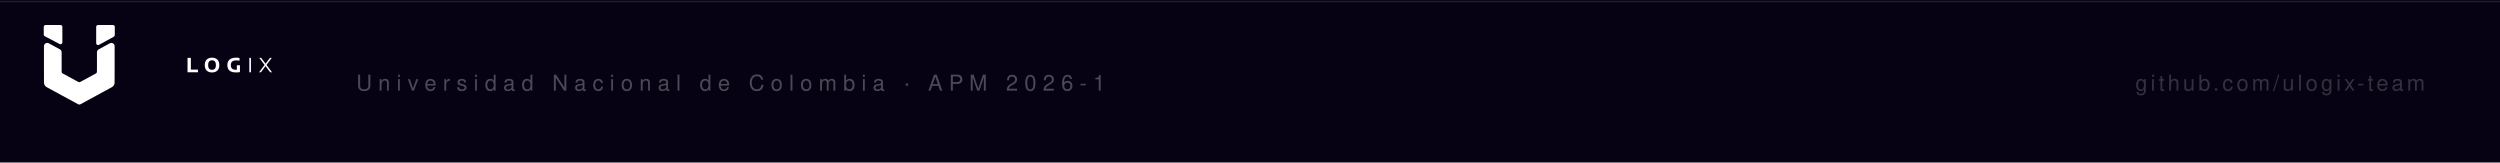
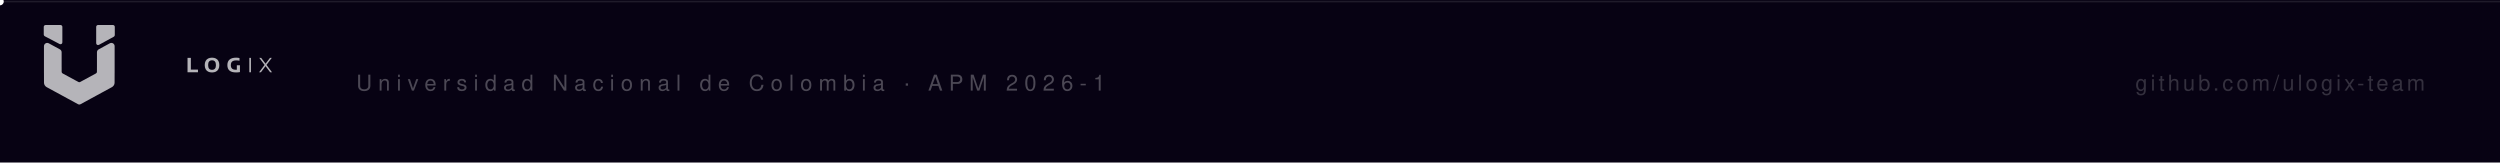
<svg xmlns="http://www.w3.org/2000/svg" width="800" height="52" viewBox="0 0 800 52" fill="none">
  <rect width="800" height="52" fill="#070213" />
  <line x1="0" y1="0.5" x2="800" y2="0.5" stroke="white" stroke-width="0.5" opacity="0.1" />
+   <circle cy="0.5" r="1.2" fill="white">
+     <animateMotion dur="8s" repeatCount="indefinite" path="M0,0 L800,0" />
+     <animate attributeName="opacity" values="0;0.4;0.4;0" dur="8s" keyTimes="0;0.03;0.97;1" repeatCount="indefinite" />
+   </circle>
  <g transform="translate(-22.10,-22.78) scale(0.38)">
-     <path d="M139.797 116.384L139.782 120.296C139.782 120.349 139.782 120.395 139.775 120.448C139.775 120.553 139.752 120.652 139.729 120.75C139.684 120.932 139.623 121.098 139.517 121.257C139.487 121.295 139.457 121.333 139.427 121.371C139.306 121.514 139.169 121.651 139.003 121.749C138.988 121.757 138.98 121.772 138.965 121.779C135.076 123.906 131.179 126.009 127.274 128.113L125.564 129.029C125.367 129.135 125.147 129.188 124.928 129.188C124.709 129.188 124.489 129.135 124.292 129.029L122.582 128.113C118.678 126.017 114.773 123.906 110.891 121.779C110.876 121.779 110.868 121.764 110.853 121.749C110.687 121.651 110.55 121.522 110.429 121.371C110.399 121.333 110.361 121.295 110.339 121.257C110.24 121.106 110.172 120.932 110.127 120.75C110.104 120.652 110.081 120.553 110.081 120.448C110.081 120.402 110.074 120.349 110.074 120.296V116.384H110.059V103.944C110.059 102.937 109.506 102.006 108.621 101.522L99.238 96.422C97.406 95.423 95.174 96.755 95.174 98.843V121.242C95.174 121.333 95.189 121.424 95.189 121.514C95.189 121.711 95.189 121.908 95.189 122.097C95.189 124.034 95.189 125.964 95.204 127.894C95.204 128.446 95.204 128.998 95.204 129.551C95.204 129.551 95.204 129.551 95.204 129.558C95.204 129.695 95.242 129.823 95.257 129.959C95.28 130.209 95.295 130.459 95.356 130.693C95.431 130.981 95.568 131.246 95.704 131.503C95.742 131.579 95.757 131.662 95.802 131.738C95.855 131.821 95.931 131.889 95.984 131.972C96.355 132.517 96.831 132.986 97.429 133.319C103.415 136.611 109.438 139.872 115.462 143.126C118.322 144.677 121.167 146.244 124.035 147.788C124.315 147.939 124.625 148.007 124.928 147.999C125.238 147.999 125.541 147.939 125.821 147.788C128.681 146.244 131.527 144.677 134.387 143.126C140.418 139.872 146.441 136.603 152.435 133.312C153.032 132.986 153.509 132.51 153.88 131.965C153.933 131.881 154.009 131.821 154.062 131.73C154.107 131.654 154.122 131.571 154.16 131.496C154.296 131.238 154.425 130.973 154.508 130.686C154.576 130.451 154.584 130.194 154.606 129.952C154.621 129.816 154.659 129.695 154.659 129.558C154.659 129.558 154.659 129.551 154.659 129.543C154.659 128.991 154.659 128.438 154.659 127.886C154.674 125.949 154.674 124.019 154.674 122.09C154.674 121.893 154.674 121.696 154.674 121.507C154.674 121.416 154.69 121.325 154.69 121.234V98.836C154.69 96.747 152.457 95.423 150.626 96.414L141.243 101.515C140.357 101.999 139.805 102.922 139.805 103.936V116.376" fill="white" />
-     <path d="M95.84 90.459L108.379 97.035C109.423 97.58 110.672 96.823 110.672 95.65V82.574C110.672 81.711 109.968 81.008 109.105 81.008H96.566C95.704 81.008 95 81.711 95 82.574V89.082C95 89.664 95.325 90.202 95.84 90.466V90.459Z" fill="white" />
-     <path d="M153.259 81H140.721C139.858 81 139.154 81.704 139.154 82.566V96.339C139.154 97.527 140.433 98.283 141.47 97.716L154.009 90.86C154.508 90.588 154.826 90.058 154.826 89.483V82.566C154.826 81.704 154.122 81 153.259 81Z" fill="white" />
+     <path d="M139.797 116.384L139.782 120.296C139.782 120.349 139.782 120.395 139.775 120.448C139.775 120.553 139.752 120.652 139.729 120.75C139.684 120.932 139.623 121.098 139.517 121.257C139.487 121.295 139.457 121.333 139.427 121.371C139.306 121.514 139.169 121.651 139.003 121.749C138.988 121.757 138.98 121.772 138.965 121.779C135.076 123.906 131.179 126.009 127.274 128.113L125.564 129.029C125.367 129.135 125.147 129.188 124.928 129.188C124.709 129.188 124.489 129.135 124.292 129.029L122.582 128.113C118.678 126.017 114.773 123.906 110.891 121.779C110.876 121.779 110.868 121.764 110.853 121.749C110.687 121.651 110.55 121.522 110.429 121.371C110.399 121.333 110.361 121.295 110.339 121.257C110.24 121.106 110.172 120.932 110.127 120.75C110.104 120.652 110.081 120.553 110.081 120.448C110.081 120.402 110.074 120.349 110.074 120.296V116.384H110.059V103.944C110.059 102.937 109.506 102.006 108.621 101.522L99.238 96.422C97.406 95.423 95.174 96.755 95.174 98.843V121.242C95.174 121.333 95.189 121.424 95.189 121.514C95.189 121.711 95.189 121.908 95.189 122.097C95.189 124.034 95.189 125.964 95.204 127.894C95.204 128.446 95.204 128.998 95.204 129.551C95.204 129.551 95.204 129.551 95.204 129.558C95.204 129.695 95.242 129.823 95.257 129.959C95.28 130.209 95.295 130.459 95.356 130.693C95.431 130.981 95.568 131.246 95.704 131.503C95.742 131.579 95.757 131.662 95.802 131.738C95.855 131.821 95.931 131.889 95.984 131.972C96.355 132.517 96.831 132.986 97.429 133.319C103.415 136.611 109.438 139.872 115.462 143.126C118.322 144.677 121.167 146.244 124.035 147.788C124.315 147.939 124.625 148.007 124.928 147.999C125.238 147.999 125.541 147.939 125.821 147.788C128.681 146.244 131.527 144.677 134.387 143.126C140.418 139.872 146.441 136.603 152.435 133.312C153.032 132.986 153.509 132.51 153.88 131.965C153.933 131.881 154.009 131.821 154.062 131.73C154.107 131.654 154.122 131.571 154.16 131.496C154.296 131.238 154.425 130.973 154.508 130.686C154.576 130.451 154.584 130.194 154.606 129.952C154.621 129.816 154.659 129.695 154.659 129.558C154.659 129.558 154.659 129.551 154.659 129.543C154.659 128.991 154.659 128.438 154.659 127.886C154.674 125.949 154.674 124.019 154.674 122.09C154.674 121.893 154.674 121.696 154.674 121.507C154.674 121.416 154.69 121.325 154.69 121.234V98.836C154.69 96.747 152.457 95.423 150.626 96.414L141.243 101.515C140.357 101.999 139.805 102.922 139.805 103.936V116.376" fill="white" opacity="0.7" />
+     <path d="M95.84 90.459L108.379 97.035C109.423 97.58 110.672 96.823 110.672 95.65V82.574C110.672 81.711 109.968 81.008 109.105 81.008H96.566C95.704 81.008 95 81.711 95 82.574V89.082C95 89.664 95.325 90.202 95.84 90.466V90.459Z" fill="white" opacity="0.7" />
+     <path d="M153.259 81H140.721C139.858 81 139.154 81.704 139.154 82.566V96.339C139.154 97.527 140.433 98.283 141.47 97.716L154.009 90.86C154.508 90.588 154.826 90.058 154.826 89.483V82.566C154.826 81.704 154.122 81 153.259 81Z" fill="white" opacity="0.7" />
  </g>
  <g transform="translate(5.48,-10.93) scale(0.26)">
-     <path d="M209.728 131V113.24H213.832V127.712H222.58V131H209.728ZM239.881 131.228C238.033 131.228 236.437 130.884 235.093 130.196C233.749 129.508 232.713 128.484 231.985 127.124C231.257 125.756 230.893 124.088 230.893 122.12C230.893 120.152 231.257 118.488 231.985 117.128C232.713 115.76 233.749 114.732 235.093 114.044C236.437 113.356 238.033 113.012 239.881 113.012C241.729 113.012 243.325 113.36 244.669 114.056C246.013 114.744 247.049 115.772 247.777 117.14C248.505 118.5 248.869 120.16 248.869 122.12C248.869 124.08 248.505 125.744 247.777 127.112C247.049 128.472 246.009 129.5 244.657 130.196C243.313 130.884 241.721 131.228 239.881 131.228ZM239.881 127.976C241.433 127.976 242.621 127.504 243.445 126.56C244.269 125.616 244.681 124.164 244.681 122.204C244.681 120.172 244.265 118.676 243.433 117.716C242.609 116.748 241.425 116.264 239.881 116.264C238.345 116.264 237.161 116.736 236.329 117.68C235.497 118.616 235.081 120.068 235.081 122.036C235.081 124.092 235.489 125.596 236.305 126.548C237.129 127.5 238.321 127.976 239.881 127.976ZM274.245 122.36V130.784C272.581 131.064 271.005 131.204 269.517 131.204C265.909 131.204 263.213 130.456 261.429 128.96C259.645 127.464 258.753 125.204 258.753 122.18C258.745 119.18 259.653 116.904 261.477 115.352C263.309 113.792 265.981 113.012 269.493 113.012C270.933 113.012 272.329 113.16 273.681 113.456V116.78C272.433 116.492 271.141 116.348 269.805 116.348C268.237 116.356 266.953 116.564 265.953 116.972C264.961 117.38 264.221 118.016 263.733 118.88C263.253 119.744 263.013 120.864 263.013 122.24C263.013 124.144 263.521 125.564 264.537 126.5C265.561 127.428 267.133 127.892 269.253 127.892C269.645 127.892 270.033 127.88 270.417 127.856V122.36H274.245ZM285.782 131V113.24H287.786V131H285.782ZM306.942 121.916L313.722 131H311.418L305.73 123.428L300.054 131H297.774L304.554 121.952L298.014 113.24H300.33L305.766 120.44L311.214 113.24H313.458L306.942 121.916Z" fill="white" />
+     <path d="M209.728 131V113.24H213.832V127.712H222.58V131H209.728ZM239.881 131.228C238.033 131.228 236.437 130.884 235.093 130.196C233.749 129.508 232.713 128.484 231.985 127.124C231.257 125.756 230.893 124.088 230.893 122.12C230.893 120.152 231.257 118.488 231.985 117.128C232.713 115.76 233.749 114.732 235.093 114.044C236.437 113.356 238.033 113.012 239.881 113.012C241.729 113.012 243.325 113.36 244.669 114.056C246.013 114.744 247.049 115.772 247.777 117.14C248.505 118.5 248.869 120.16 248.869 122.12C248.869 124.08 248.505 125.744 247.777 127.112C247.049 128.472 246.009 129.5 244.657 130.196C243.313 130.884 241.721 131.228 239.881 131.228ZM239.881 127.976C241.433 127.976 242.621 127.504 243.445 126.56C244.269 125.616 244.681 124.164 244.681 122.204C244.681 120.172 244.265 118.676 243.433 117.716C242.609 116.748 241.425 116.264 239.881 116.264C238.345 116.264 237.161 116.736 236.329 117.68C235.497 118.616 235.081 120.068 235.081 122.036C235.081 124.092 235.489 125.596 236.305 126.548C237.129 127.5 238.321 127.976 239.881 127.976ZM274.245 122.36V130.784C272.581 131.064 271.005 131.204 269.517 131.204C265.909 131.204 263.213 130.456 261.429 128.96C259.645 127.464 258.753 125.204 258.753 122.18C258.745 119.18 259.653 116.904 261.477 115.352C263.309 113.792 265.981 113.012 269.493 113.012C270.933 113.012 272.329 113.16 273.681 113.456V116.78C272.433 116.492 271.141 116.348 269.805 116.348C268.237 116.356 266.953 116.564 265.953 116.972C264.961 117.38 264.221 118.016 263.733 118.88C263.253 119.744 263.013 120.864 263.013 122.24C263.013 124.144 263.521 125.564 264.537 126.5C265.561 127.428 267.133 127.892 269.253 127.892C269.645 127.892 270.033 127.88 270.417 127.856V122.36H274.245ZM285.782 131V113.24H287.786V131H285.782ZM306.942 121.916L313.722 131H311.418L305.73 123.428L300.054 131H297.774L304.554 121.952L298.014 113.24H300.33L305.766 120.44L311.214 113.24H313.458L306.942 121.916Z" fill="white" opacity="0.7" />
  </g>
  <text x="114" y="29" font-family="'Helvetica Neue', Helvetica, Arial, sans-serif" font-size="7" fill="white" letter-spacing="2" opacity="0.28">
    Universidad Nacional de Colombia · APM 2026-1
  </text>
  <text x="776" y="29" font-family="'Helvetica Neue', Helvetica, Arial, sans-serif" font-size="7" fill="white" letter-spacing="1" opacity="0.18" text-anchor="end">
    github.com/ulogix-team
  </text>
</svg>
